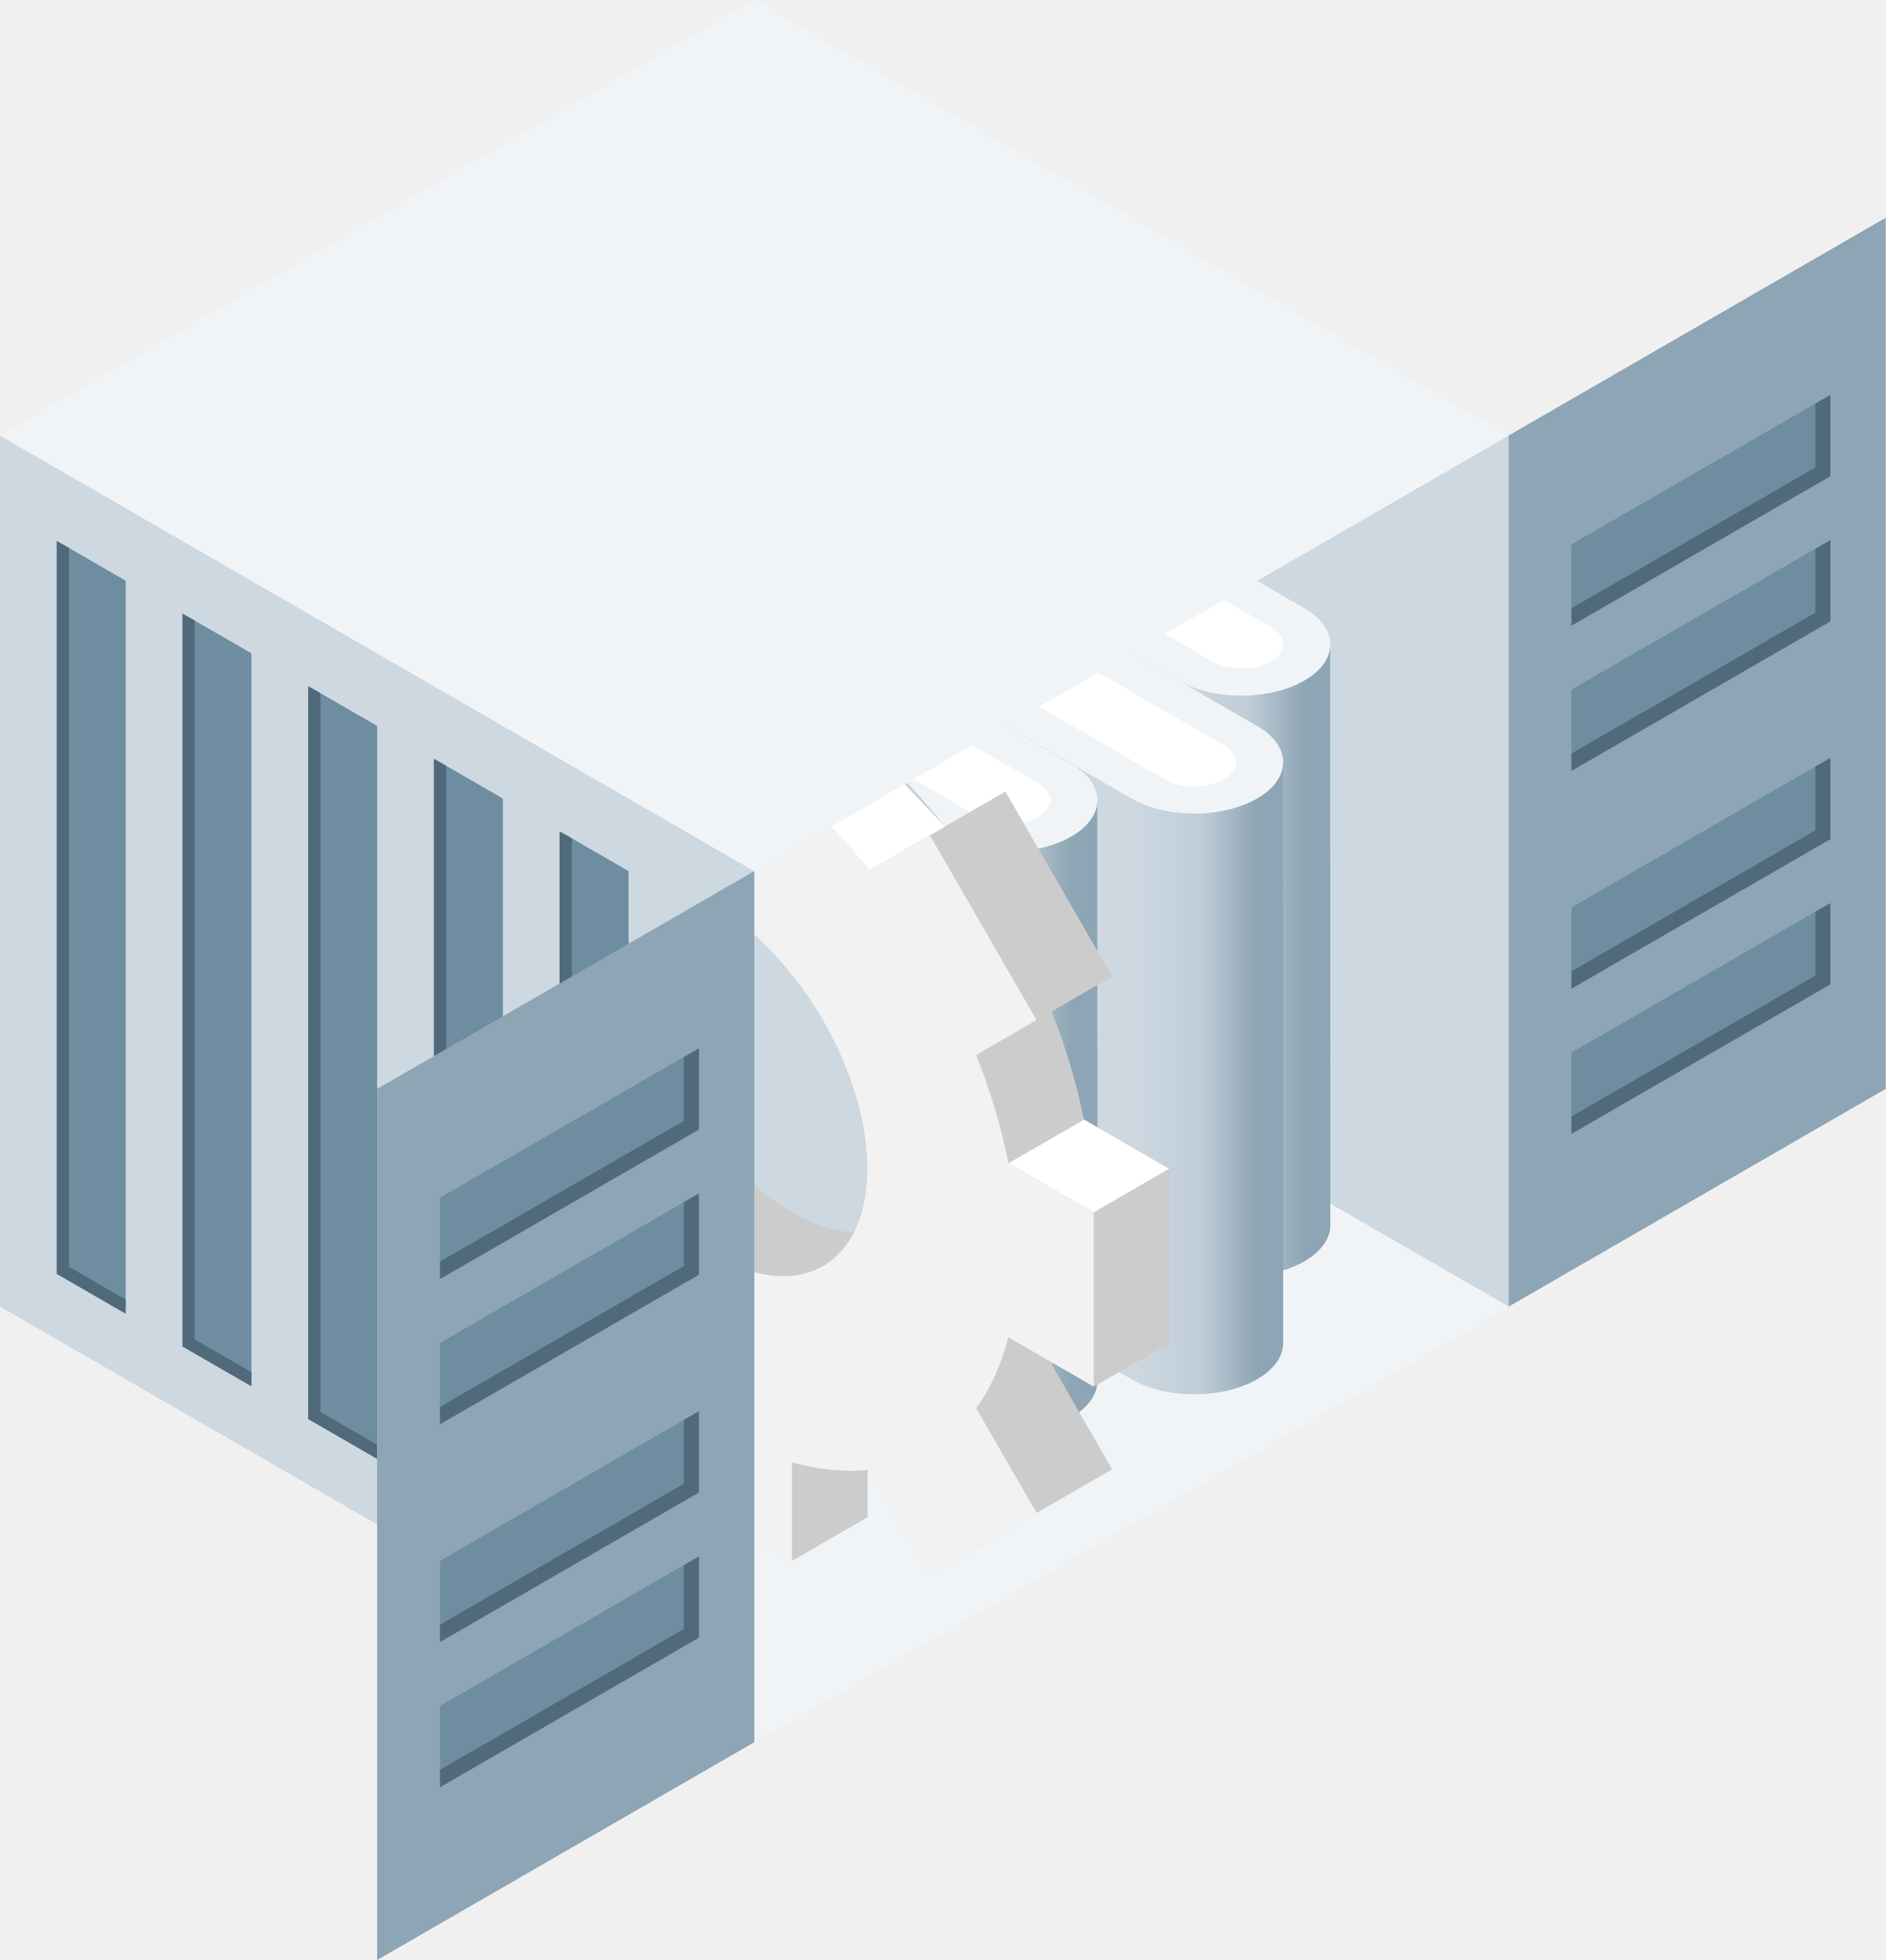
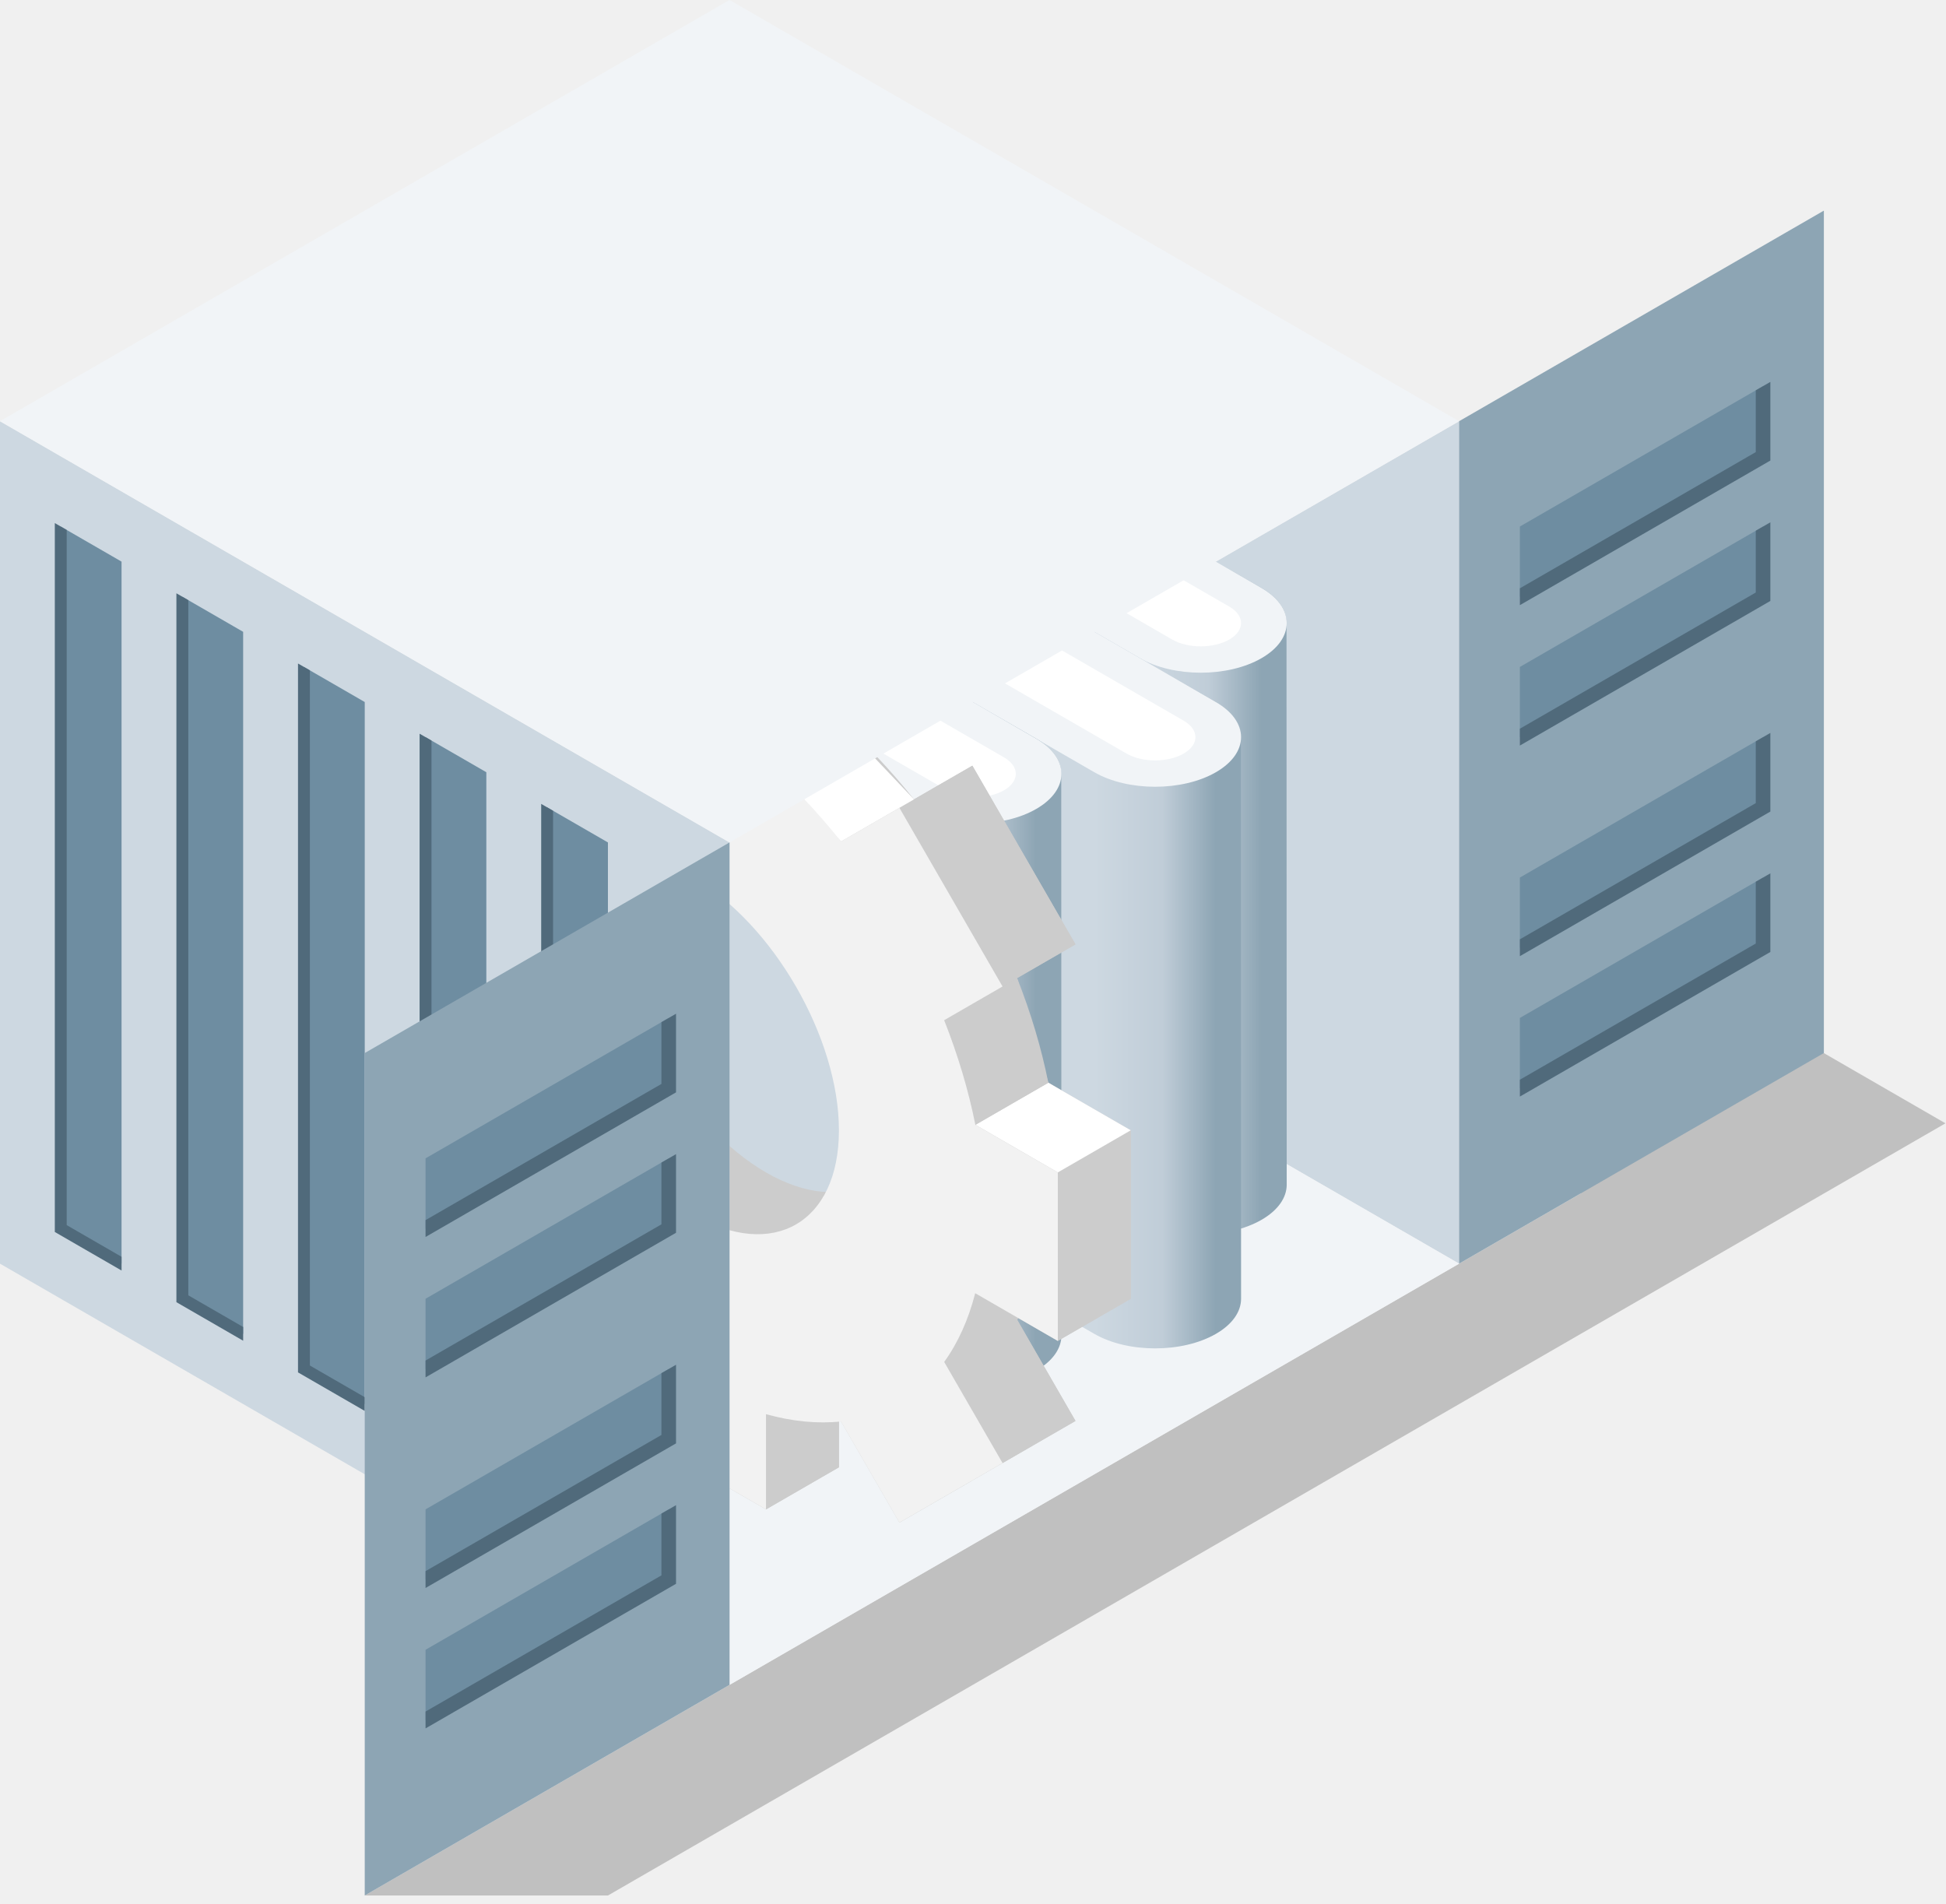
- <svg xmlns="http://www.w3.org/2000/svg" xmlns:xlink="http://www.w3.org/1999/xlink" width="57.284mm" height="59.531mm" viewBox="0 0 57.284 59.531" version="1.1" id="svg8">
-   <defs id="defs2">
-     <linearGradient gradientTransform="matrix(14.4338,0,0,66.1134,404.145,241.667)" gradientUnits="userSpaceOnUse" y2="0" x2="1" y1="0" x1="0" id="_Linear1">
-       <stop id="stop8405" style="stop-color:rgb(205,216,225);stop-opacity:1" offset="0" />
-       <stop id="stop8407" style="stop-color:rgb(192,205,216);stop-opacity:1" offset="0.56" />
-       <stop id="stop8409" style="stop-color:rgb(141,165,180);stop-opacity:1" offset="1" />
-     </linearGradient>
-     <linearGradient xlink:href="#_Linear1" id="linearGradient8567" gradientUnits="userSpaceOnUse" gradientTransform="matrix(14.4338,0,0,66.1134,404.145,241.667)" x1="0" y1="0" x2="1" y2="0" />
-     <linearGradient xlink:href="#_Linear1" id="linearGradient8569" gradientUnits="userSpaceOnUse" gradientTransform="matrix(14.4338,0,0,66.1134,404.145,241.667)" x1="0" y1="0" x2="1" y2="0" />
-     <linearGradient xlink:href="#_Linear1" id="linearGradient8571" gradientUnits="userSpaceOnUse" gradientTransform="matrix(14.4338,0,0,66.1134,404.145,241.667)" x1="0" y1="0" x2="1" y2="0" />
-   </defs>
-   <g id="layer1" transform="translate(-11.78008,30.61089)">
-     <g id="g8403" transform="matrix(0.2645833,0,0,0.2645833,-191.552,-269.3974)">
-       <g transform="translate(1504.62,804.98)" id="g5607">
-         <path style="fill:#cdd8e1;fill-rule:nonzero" d="m -562.916,147.52 -86.603,50 79.386,45.833 7.217,4.167 z" id="Interior-left" />
-         <path style="fill:#f1f4f7;fill-rule:nonzero" d="m -562.916,247.52 -86.603,-50 v 91.666 8.334 z" id="Floor" />
-         <g id="g8271" transform="translate(-1069.92,71.4665)">
-           <g id="Library">
-             <g id="Library1">
-               <g id="g8239" transform="translate(64.976,-112.486)">
-                 <g id="g8229">
-                   <path id="path8227" style="fill:url(#linearGradient8567)" d="m 421.566,279.185 c -0.008,1.502 -1.003,3.003 -2.987,4.148 -3.975,2.295 -10.425,2.3 -14.41,0.014 v 0 l -0.024,-0.014 -36.084,-20.833 -0.024,-66.681 14.433,-8.333 36.109,20.847 0.024,0.014 c 1.976,1.149 2.94,2.638 2.939,4.141 z" />
-                 </g>
-                 <g id="g8233" transform="translate(-43.3013,8.33334)">
-                   <path id="path8231" style="fill:#f1f4f7" d="m 461.88,200 c 3.983,2.3 3.983,6.034 0,8.333 -3.983,2.3 -10.45,2.3 -14.434,0 0,0 -36.084,-20.833 -36.084,-20.833 l 14.41,-8.347 z" />
-                 </g>
-                 <g id="g8237" transform="matrix(0.938283,0,0,0.938283,48.1322,-87.1296)">
-                   <path id="path8235" style="fill:#ffffff" d="m 345.056,299.218 7.216,-4.167 38.458,22.204 c 1.992,1.15 1.992,3.017 0,4.167 -1.991,1.149 -5.225,1.149 -7.216,0 z" />
-                 </g>
-               </g>
-               <g id="g8253" transform="translate(59.559,-98.9469)">
-                 <g id="g8243">
-                   <path id="path8241" style="fill:url(#linearGradient8569)" d="m 421.566,279.185 c -0.008,1.502 -1.003,3.003 -2.987,4.148 -3.975,2.295 -10.425,2.3 -14.41,0.014 v 0 l -0.024,-0.014 -36.084,-20.833 -0.024,-66.681 14.433,-8.333 36.109,20.847 0.024,0.014 c 1.976,1.149 2.94,2.638 2.939,4.141 z" />
-                 </g>
-                 <g id="g8247" transform="translate(-43.3013,8.33334)">
-                   <path id="path8245" style="fill:#f1f4f7" d="m 461.88,200 c 3.983,2.3 3.983,6.034 0,8.333 -3.983,2.3 -10.45,2.3 -14.434,0 0,0 -36.084,-20.833 -36.084,-20.833 l 14.41,-8.347 z" />
-                 </g>
-                 <g id="g8251" transform="matrix(0.938283,0,0,0.938283,48.1322,-87.1296)">
-                   <path id="path8249" style="fill:#ffffff" d="m 345.056,299.218 7.216,-4.167 38.458,22.204 c 1.992,1.15 1.992,3.017 0,4.167 -1.991,1.149 -5.225,1.149 -7.216,0 z" />
-                 </g>
-               </g>
-               <g id="g8267" transform="translate(38.2353,-94.5915)">
-                 <g id="g8257">
-                   <path id="path8255" style="fill:url(#linearGradient8571)" d="m 421.566,279.185 c -0.008,1.502 -1.003,3.003 -2.987,4.148 -3.975,2.295 -10.425,2.3 -14.41,0.014 v 0 l -0.024,-0.014 -36.084,-20.833 -0.024,-66.681 14.433,-8.333 36.109,20.847 0.024,0.014 c 1.976,1.149 2.94,2.638 2.939,4.141 z" />
-                 </g>
-                 <g id="g8261" transform="translate(-43.3013,8.33334)">
-                   <path id="path8259" style="fill:#f1f4f7" d="m 461.88,200 c 3.983,2.3 3.983,6.034 0,8.333 -3.983,2.3 -10.45,2.3 -14.434,0 0,0 -36.084,-20.833 -36.084,-20.833 l 14.41,-8.347 z" />
-                 </g>
-                 <g id="g8265" transform="matrix(0.938283,0,0,0.938283,48.1322,-87.1296)">
-                   <path id="path8263" style="fill:#ffffff" d="m 345.056,299.218 7.216,-4.167 38.458,22.204 c 1.992,1.15 1.992,3.017 0,4.167 -1.991,1.149 -5.225,1.149 -7.216,0 z" />
-                 </g>
+ <svg xmlns="http://www.w3.org/2000/svg" width="100%" height="100%" viewBox="0 0 231 226" version="1.1" xml:space="preserve" style="fill-rule:evenodd;clip-rule:evenodd;">
+   <g transform="matrix(1,0,0,1,-317.543,-800)">
+     <g id="Container-open" transform="matrix(1,0,0,1,1053.66,702.48)">
+       <g transform="matrix(1,0,0,1,-2605.29,-1289.95)">
+         <path d="M1912.47,1612.47L1941.34,1612.47L2100.11,1520.81L2056.81,1495.81L2056.81,1529.14L1912.47,1612.47Z" style="fill-opacity:0.2;" />
+       </g>
+       <path id="Interior-left" d="M-562.916,147.52L-649.519,197.52L-570.133,243.353L-562.916,247.52L-562.916,147.52Z" style="fill:rgb(205,216,225);fill-rule:nonzero;" />
+       <path id="Floor" d="M-562.916,247.52L-649.519,197.52L-649.519,289.186L-649.519,297.52L-562.916,247.52Z" style="fill:rgb(241,244,247);fill-rule:nonzero;" />
+       <g transform="matrix(1,4.44089e-16,0,1,-1069.92,71.4665)">
+         <g id="Library">
+           <g id="Library1">
+             <g transform="matrix(1,0,0,1,64.976,-112.486)">
+               <g>
+                 <path d="M421.566,279.185C421.558,280.687 420.563,282.188 418.579,283.333C414.604,285.628 408.154,285.633 404.169,283.347L404.169,283.347L368.061,262.5L368.037,195.819L382.47,187.486L418.579,208.333L418.603,208.347C420.579,209.496 421.543,210.985 421.542,212.488L421.566,279.185Z" style="fill:url(#_Linear1);" />
+               </g>
+               <g transform="matrix(1,0,0,1,-43.3013,8.33334)">
+                 <path d="M461.88,200C465.863,202.3 465.863,206.034 461.88,208.333C457.897,210.633 451.43,210.633 447.446,208.333C447.446,208.333 411.362,187.5 411.362,187.5L425.772,179.153L461.88,200Z" style="fill:rgb(241,244,247);" />
+               </g>
+               <g transform="matrix(0.938283,0,0,0.938283,48.1322,-87.1296)">
+                 <path d="M345.056,299.218L352.272,295.051L390.73,317.255C392.722,318.405 392.722,320.272 390.73,321.422C388.739,322.571 385.505,322.571 383.514,321.422L345.056,299.218Z" style="fill:white;" />
+               </g>
+             </g>
+             <g transform="matrix(1,0,0,1,59.559,-98.9469)">
+               <g>
+                 <path d="M421.566,279.185C421.558,280.687 420.563,282.188 418.579,283.333C414.604,285.628 408.154,285.633 404.169,283.347L404.169,283.347L368.061,262.5L368.037,195.819L382.47,187.486L418.579,208.333L418.603,208.347C420.579,209.496 421.543,210.985 421.542,212.488L421.566,279.185Z" style="fill:url(#_Linear2);" />
+               </g>
+               <g transform="matrix(1,0,0,1,-43.3013,8.33334)">
+                 <path d="M461.88,200C465.863,202.3 465.863,206.034 461.88,208.333C457.897,210.633 451.43,210.633 447.446,208.333C447.446,208.333 411.362,187.5 411.362,187.5L425.772,179.153L461.88,200Z" style="fill:rgb(241,244,247);" />
+               </g>
+               <g transform="matrix(0.938283,0,0,0.938283,48.1322,-87.1296)">
+                 <path d="M345.056,299.218L352.272,295.051L390.73,317.255C392.722,318.405 392.722,320.272 390.73,321.422C388.739,322.571 385.505,322.571 383.514,321.422L345.056,299.218Z" style="fill:white;" />
+               </g>
+             </g>
+             <g transform="matrix(1,0,0,1,38.2353,-94.5915)">
+               <g>
+                 <path d="M421.566,279.185C421.558,280.687 420.563,282.188 418.579,283.333C414.604,285.628 408.154,285.633 404.169,283.347L404.169,283.347L368.061,262.5L368.037,195.819L382.47,187.486L418.579,208.333L418.603,208.347C420.579,209.496 421.543,210.985 421.542,212.488L421.566,279.185Z" style="fill:url(#_Linear3);" />
+               </g>
+               <g transform="matrix(1,0,0,1,-43.3013,8.33334)">
+                 <path d="M461.88,200C465.863,202.3 465.863,206.034 461.88,208.333C457.897,210.633 451.43,210.633 447.446,208.333C447.446,208.333 411.362,187.5 411.362,187.5L425.772,179.153L461.88,200Z" style="fill:rgb(241,244,247);" />
+               </g>
+               <g transform="matrix(0.938283,0,0,0.938283,48.1322,-87.1296)">
+                 <path d="M345.056,299.218L352.272,295.051L390.73,317.255C392.722,318.405 392.722,320.272 390.73,321.422C388.739,322.571 385.505,322.571 383.514,321.422L345.056,299.218Z" style="fill:white;" />
              </g>
            </g>
          </g>
        </g>
-         <g transform="translate(-3425.13,-2978.31)" id="g28400">
-           <g transform="matrix(0.229136,0.132292,0,0.264583,2476.83,2597.48)" id="rect12456">
-             <path id="path8273" style="fill:#cccccc;fill-rule:nonzero" d="m 1285.04,1407.95 v 42.71 c -13.64,3.55 -26.72,8.99 -38.86,16.17 l -30.25,-30.25 -53.44,53.45 30.23,30.23 c -7.14,12.15 -12.55,25.23 -16.07,38.87 h -42.79 v 75.59 h 42.71 c 3.55,13.64 8.99,26.72 16.17,38.86 l -30.25,30.25 53.44,53.44 30.24,-30.23 c 12.14,7.14 25.23,12.55 38.87,16.07 v 42.79 h 75.59 v -42.71 c 13.64,-3.55 26.72,-8.99 38.86,-16.17 l 30.25,30.25 53.44,-53.44 -30.23,-30.24 c 7.14,-12.14 12.55,-25.23 16.07,-38.87 h 42.79 v -75.59 h -42.71 c -3.55,-13.64 -8.99,-26.72 -16.17,-38.85 l 30.25,-30.25 -53.44,-53.45 -30.24,30.23 c -12.14,-7.14 -25.23,-12.55 -38.87,-16.07 v -42.79 z m 37.8,113.38 c 41.46,0 75.58,34.13 75.58,75.59 0,41.47 -34.12,75.6 -75.58,75.6 -41.47,0 -75.6,-34.13 -75.6,-75.6 0,-41.46 34.13,-75.59 75.6,-75.59 z" />
-           </g>
-           <g id="g28149">
-             <path style="fill:#cccccc;fill-rule:nonzero" d="m 2762.62,3145 8.66,-5 v 11.3 l -8.66,5 V 3145" id="path28063" />
-             <path style="fill:#ffffff;fill-rule:nonzero" d="m 2762.62,3156.3 8.66,-5 -8.9,-0.86 -8.66,5 8.9,0.86" id="path28065" />
-             <path style="fill:#cccccc;fill-rule:nonzero" d="m 2753.72,3155.44 8.66,-5 -6.93,-12.01 -8.66,5 6.93,12.01" id="path28067" />
-             <path style="fill-opacity:0.3;fill-rule:nonzero" d="m 2746.79,3143.43 8.66,-5 -12.25,7.07 -8.66,5 12.25,-7.07" id="path28069" />
-             <path style="fill:#cccccc;fill-rule:nonzero" d="m 2734.54,3150.5 8.66,-5 6.93,12 -8.66,5 -6.93,-12" id="path28071" />
-             <path style="fill:#cccccc;fill-rule:nonzero" d="m 2741.47,3162.5 8.66,-5 -3.68,8.16 -8.67,5 3.69,-8.16" id="path28073" />
-             <path style="fill:#cccccc;fill-rule:nonzero" d="m 2727.98,3165 8.66,-5 v 20 l -8.66,5 v -20" id="path28077" />
-             <path style="fill:#cccccc;fill-rule:nonzero" d="m 2727.98,3185 8.66,-5 9.79,5.65 -8.66,5 -9.79,-5.65" id="path28079" />
-             <path style="fill:#cccccc;fill-rule:nonzero" d="m 2737.77,3190.65 8.66,-5 3.7,12.42 -8.66,5 -3.7,-12.42" id="path28081" />
-             <path style="fill-opacity:0.3;fill-rule:nonzero" d="m 2741.47,3203.07 8.66,-5 -6.93,4 -8.66,5 6.93,-4" id="path28083" />
-             <path style="fill:#cccccc;fill-rule:nonzero" d="m 2734.54,3207.07 8.66,-5 12.25,21.21 -8.66,5 -12.25,-21.21" id="path28085" />
-             <path style="fill-opacity:0.3;fill-rule:nonzero" d="m 2746.79,3228.28 8.66,-5 6.92,-4 -8.66,5 -6.92,4" id="path28087" />
-             <path style="fill:#cccccc;fill-rule:nonzero" d="m 2753.71,3224.28 8.66,-5 8.91,9.4 -8.66,5 -8.91,-9.4" id="path28089" />
-             <path style="fill:#cccccc;fill-rule:nonzero" d="m 2762.62,3233.68 8.66,-5 V 3240 l -8.66,5 v -11.32" id="path28091" />
-             <path style="fill:#cccccc;fill-rule:nonzero" d="m 2762.62,3245 8.66,-5 17.32,10 -8.66,5 -17.32,-10" id="path28093" />
-             <path style="fill:#cccccc;fill-rule:nonzero" d="m 2779.94,3255 8.66,-5 v -11.3 l -8.66,5 v 11.3" id="path28095" />
-             <path style="fill:#cccccc;fill-rule:nonzero" d="m 2779.94,3243.7 8.66,-5 8.91,0.86 -8.66,5 -8.91,-0.86" id="path28097" />
-             <path style="fill:#cccccc;fill-rule:nonzero" d="m 2788.85,3244.56 8.66,-5 6.93,12.01 -8.66,5 -6.93,-12.01" id="path28099" />
-             <path style="fill-opacity:0.3;fill-rule:nonzero" d="m 2795.78,3256.57 8.66,-5 12.24,-7.07 -8.66,5 -12.24,7.07" id="path28101" />
-             <path style="fill:#cccccc;fill-rule:nonzero" d="m 2808.02,3249.5 8.66,-5 -6.92,-12 -8.66,5 6.92,12" id="path28103" />
-             <path style="fill:#cccccc;fill-rule:nonzero" d="m 2801.1,3237.5 8.66,-5 3.68,-8.16 -8.66,5 -3.68,8.16" id="path28105" />
-             <path style="fill:#cccccc;fill-rule:nonzero" d="m 2804.78,3229.34 8.66,-5 9.8,5.66 -8.66,5 -9.8,-5.66" id="path28107" />
-             <path style="fill:#cccccc;fill-rule:nonzero" d="m 2814.58,3235 8.66,-5 v -20 l -8.66,5 v 20" id="path28109" />
-             <path style="fill:#ffffff;fill-rule:nonzero" d="m 2814.58,3215 8.66,-5 -9.78,-5.65 -8.66,5 9.78,5.65" id="path28111" />
-             <path style="fill:#cccccc;fill-rule:nonzero" d="m 2804.8,3209.35 8.66,-5 -3.71,-12.42 -8.66,5 3.71,12.42" id="path28113" />
-             <path style="fill-opacity:0.3;fill-rule:nonzero" d="m 2801.09,3196.93 8.66,-5 6.93,-4 -8.66,5 -6.93,4" id="path28115" />
-             <path style="fill:#cccccc;fill-rule:nonzero" d="m 2808.02,3192.93 8.66,-5 -12.24,-21.21 -8.66,5 12.24,21.21" id="path28117" />
-             <path style="fill-opacity:0.3;fill-rule:nonzero" d="m 2795.78,3171.72 8.66,-5 -6.93,4 -8.66,5 6.93,-4" id="path28119" />
-             <path style="fill:#ffffff;fill-rule:nonzero" d="m 2788.85,3175.72 8.66,-5 -8.91,-9.4 -8.66,5 8.91,9.4" id="path28121" />
-             <path style="fill:#cccccc;fill-rule:nonzero" d="m 2779.94,3166.32 8.66,-5 V 3150 l -8.66,5 v 11.32" id="path28123" />
-             <path style="fill:#ffffff;fill-rule:nonzero" d="m 2779.94,3155 8.66,-5 -17.32,-10 -8.66,5 17.32,10" id="path28125" />
-             <path style="fill-opacity:0.3;fill-rule:nonzero" d="m 2762.62,3145 8.66,-5 -8.66,5" id="path28127" />
-             <path style="fill-opacity:0.3;fill-rule:nonzero" d="m 2771.28,3180 8.66,-5 -8.66,5" id="path28145" />
-             <path style="fill-opacity:0.3;fill-rule:nonzero" d="m 2771.28,3180 8.66,-5 -8.66,5" id="path28147" />
-             <path style="fill:#ffffff;fill-rule:nonzero" d="m 2737.78,3170.66 8.67,-5 -9.81,-5.66 -8.66,5 9.8,5.66" id="path28075" />
-           </g>
-           <g transform="matrix(0.229136,0.132292,0,0.264583,2468.17,2602.48)" id="path20286">
-             <path id="path8312" style="fill:#f2f2f2;fill-rule:nonzero" d="m 1285.04,1407.95 v 42.71 c -13.64,3.55 -26.72,8.99 -38.86,16.17 l -30.25,-30.25 -53.44,53.45 30.23,30.23 c -7.14,12.15 -12.55,25.23 -16.07,38.87 h -42.79 v 75.59 h 42.71 c 3.55,13.64 8.99,26.72 16.17,38.86 l -30.25,30.25 53.44,53.44 30.24,-30.23 c 12.14,7.14 25.23,12.55 38.87,16.07 v 42.79 h 75.59 v -42.71 c 13.64,-3.55 26.72,-8.99 38.86,-16.17 l 30.25,30.25 53.44,-53.44 -30.23,-30.24 c 7.14,-12.14 12.55,-25.23 16.07,-38.87 h 42.79 v -75.59 h -42.71 c -3.55,-13.64 -8.99,-26.72 -16.17,-38.85 l 30.25,-30.25 -53.44,-53.45 -30.24,30.23 c -12.14,-7.14 -25.23,-12.55 -38.87,-16.07 v -42.79 z m 37.8,113.38 c 41.46,0 75.58,34.13 75.58,75.59 0,41.47 -34.12,75.6 -75.58,75.6 -41.47,0 -75.6,-34.13 -75.6,-75.6 0,-41.46 34.13,-75.59 75.6,-75.59 z" />
-           </g>
-         </g>
-         <g id="Application">
-             </g>
-         <g id="Right-side">
-           <path style="fill:#cdd8e1;fill-rule:nonzero" d="m -736.121,147.52 v 100 l 86.602,50 v -100 z" id="path11251" />
-           <g transform="matrix(0.866025,0.5,0,1,-96.8812,361.566)" id="path11257">
-             <rect id="rect8318" style="fill:#6e8da1;fill-rule:nonzero" height="83.333" width="8.333" y="163.353" x="-729.798" />
-           </g>
-           <g transform="matrix(0.866025,0.5,0,1,-82.4474,369.899)" id="path112571">
-             <rect id="rect8321" style="fill:#6e8da1;fill-rule:nonzero" height="83.333" width="8.333" y="163.353" x="-729.798" />
-           </g>
-           <g transform="matrix(0.866025,0.5,0,1,-68.0136,378.232)" id="path112572">
-             <rect id="rect8324" style="fill:#6e8da1;fill-rule:nonzero" height="83.333" width="8.333" y="163.353" x="-729.798" />
-           </g>
-           <g transform="matrix(0.866025,0.5,0,1,-53.5799,386.566)" id="path112573">
-             <rect id="rect8327" style="fill:#6e8da1;fill-rule:nonzero" height="83.333" width="8.333" y="163.353" x="-729.798" />
-           </g>
-           <g transform="matrix(0.866025,0.5,0,1,-39.1462,394.899)" id="path112574">
-             <rect id="rect8330" style="fill:#6e8da1;fill-rule:nonzero" height="83.333" width="8.333" y="163.353" x="-729.798" />
-           </g>
-           <g transform="matrix(0.866025,0.5,0,1,-96.8812,361.566)" id="path11259">
-             <path id="path8333" style="fill:none;fill-rule:nonzero;stroke:#506a7b;stroke-width:1.63px" d="m -729.798,163.353 v 83.333 h 8.334" />
-           </g>
-           <g transform="matrix(0.866025,0.5,0,1,-82.4474,369.899)" id="path112591">
-             <path id="path8336" style="fill:none;fill-rule:nonzero;stroke:#506a7b;stroke-width:1.63px" d="m -729.798,163.353 v 83.333 h 8.334" />
-           </g>
-           <g transform="matrix(0.866025,0.5,0,1,-68.0136,378.232)" id="path112592">
-             <path id="path8339" style="fill:none;fill-rule:nonzero;stroke:#506a7b;stroke-width:1.63px" d="m -729.798,163.353 v 83.333 h 8.334" />
-           </g>
-           <g transform="matrix(0.866025,0.5,0,1,-53.5799,386.566)" id="path112593">
-             <path id="path8342" style="fill:none;fill-rule:nonzero;stroke:#506a7b;stroke-width:1.63px" d="m -729.798,163.353 v 83.333 h 8.334" />
-           </g>
-           <g transform="matrix(0.866025,0.5,0,1,-39.1462,394.899)" id="path112594">
-             <path id="path8345" style="fill:none;fill-rule:nonzero;stroke:#506a7b;stroke-width:1.63px" d="m -729.798,163.353 v 83.333 h 8.334" />
-           </g>
-         </g>
-         <path style="fill:#f1f4f7;fill-rule:nonzero" d="m -692.82,122.52 43.301,-25 86.603,50 -86.603,50 -86.602,-50 z" id="Top" />
-         <g id="Door-letft">
-           <path style="fill:#8da5b4;fill-rule:nonzero" d="m -562.916,147.52 43.301,-25 v 100 l -43.301,25 z" id="path11291" />
-           <g transform="matrix(0.866025,-0.5,0,1,38.7341,-412.363)" id="path11295">
-             <rect id="rect8351" style="fill:#6e8da1;fill-rule:nonzero" height="8.333" width="33.333" y="229.186" x="-686.393" />
-           </g>
-           <g transform="matrix(0.866025,-0.5,0,1,38.7341,-395.696)" id="path112951">
-             <rect id="rect8354" style="fill:#6e8da1;fill-rule:nonzero" height="8.333" width="33.333" y="229.186" x="-686.393" />
-           </g>
-           <g transform="matrix(0.866025,-0.5,0,1,38.7341,-370.696)" id="path112952">
-             <rect id="rect8357" style="fill:#6e8da1;fill-rule:nonzero" height="8.333" width="33.333" y="229.186" x="-686.393" />
-           </g>
-           <g transform="matrix(0.866025,-0.5,0,1,38.7341,-354.03)" id="path112953">
-             <rect id="rect8360" style="fill:#6e8da1;fill-rule:nonzero" height="8.333" width="33.333" y="229.186" x="-686.393" />
-           </g>
-           <g transform="matrix(0.866025,-0.5,0,1,39.9841,-410.585)" id="path11297">
-             <path id="path8363" style="fill:none;fill-rule:nonzero;stroke:#506a7b;stroke-width:2px" d="m -654.503,226.686 v 8.334 h -33.333" />
-           </g>
-           <g transform="matrix(0.866025,-0.5,0,1,39.9841,-393.918)" id="path112971">
-             <path id="path8366" style="fill:none;fill-rule:nonzero;stroke:#506a7b;stroke-width:2px" d="m -654.503,226.686 v 8.334 h -33.333" />
-           </g>
-           <g transform="matrix(0.866025,-0.5,0,1,39.9841,-368.918)" id="path112972">
-             <path id="path8369" style="fill:none;fill-rule:nonzero;stroke:#506a7b;stroke-width:2px" d="m -654.503,226.686 v 8.334 h -33.333" />
-           </g>
-           <g transform="matrix(0.866025,-0.5,0,1,39.9841,-352.251)" id="path112973">
-             <path id="path8372" style="fill:none;fill-rule:nonzero;stroke:#506a7b;stroke-width:2px" d="m -654.503,226.686 v 8.334 h -33.333" />
-           </g>
-         </g>
-         <g id="Door-right">
-           <path style="fill:#8da5b4;fill-rule:nonzero" d="m -649.519,297.52 v -100 l -43.301,25 v 100 z" id="path11293" />
-           <g transform="matrix(0.866025,-0.5,0,1,-91.1697,-337.363)" id="path112954">
-             <rect id="rect8377" style="fill:#6e8da1;fill-rule:nonzero" height="8.333" width="33.333" y="229.186" x="-686.393" />
-           </g>
-           <g transform="matrix(0.866025,-0.5,0,1,-91.1697,-320.696)" id="path112955">
-             <rect id="rect8380" style="fill:#6e8da1;fill-rule:nonzero" height="8.333" width="33.333" y="229.186" x="-686.393" />
-           </g>
-           <g transform="matrix(0.866025,-0.5,0,1,-91.1697,-295.696)" id="path112956">
-             <rect id="rect8383" style="fill:#6e8da1;fill-rule:nonzero" height="8.333" width="33.333" y="229.186" x="-686.393" />
-           </g>
-           <g transform="matrix(0.866025,-0.5,0,1,-91.1697,-279.03)" id="path112957">
-             <rect id="rect8386" style="fill:#6e8da1;fill-rule:nonzero" height="8.333" width="33.333" y="229.186" x="-686.393" />
-           </g>
-           <g transform="matrix(0.866025,-0.5,0,1,-89.9197,-335.585)" id="path112974">
-             <path id="path8389" style="fill:none;fill-rule:nonzero;stroke:#506a7b;stroke-width:2px" d="m -654.503,226.686 v 8.334 h -33.333" />
-           </g>
-           <g transform="matrix(0.866025,-0.5,0,1,-89.9197,-318.918)" id="path112975">
-             <path id="path8392" style="fill:none;fill-rule:nonzero;stroke:#506a7b;stroke-width:2px" d="m -654.503,226.686 v 8.334 h -33.333" />
-           </g>
-           <g transform="matrix(0.866025,-0.5,0,1,-89.9197,-293.918)" id="path112976">
-             <path id="path8395" style="fill:none;fill-rule:nonzero;stroke:#506a7b;stroke-width:2px" d="m -654.503,226.686 v 8.334 h -33.333" />
-           </g>
-           <g transform="matrix(0.866025,-0.5,0,1,-89.9197,-277.251)" id="path112977">
-             <path id="path8398" style="fill:none;fill-rule:nonzero;stroke:#506a7b;stroke-width:2px" d="m -654.503,226.686 v 8.334 h -33.333" />
-           </g>
+       </g>
+       <g id="g28400" transform="matrix(1,0,0,1,-3425.13,-2978.31)">
+         <g id="rect12456" transform="matrix(0.229136,0.132292,0,0.264583,2476.83,2597.48)">
+           <path d="M1285.04,1407.95L1285.04,1450.66C1271.4,1454.21 1258.32,1459.65 1246.18,1466.83L1215.93,1436.58L1162.49,1490.03L1192.72,1520.26C1185.58,1532.41 1180.17,1545.49 1176.65,1559.13L1133.86,1559.13L1133.86,1634.72L1176.57,1634.72C1180.12,1648.36 1185.56,1661.44 1192.74,1673.58L1162.49,1703.83L1215.93,1757.27L1246.17,1727.04C1258.31,1734.18 1271.4,1739.59 1285.04,1743.11L1285.04,1785.9L1360.63,1785.9L1360.63,1743.19C1374.27,1739.64 1387.35,1734.2 1399.49,1727.02L1429.74,1757.27L1483.18,1703.83L1452.95,1673.59C1460.09,1661.45 1465.5,1648.36 1469.02,1634.72L1511.81,1634.72L1511.81,1559.13L1469.1,1559.13C1465.55,1545.49 1460.11,1532.41 1452.93,1520.28L1483.18,1490.03L1429.74,1436.58L1399.5,1466.81C1387.36,1459.67 1374.27,1454.26 1360.63,1450.74L1360.63,1407.95L1285.04,1407.95ZM1322.84,1521.33C1364.3,1521.33 1398.42,1555.46 1398.42,1596.92C1398.42,1638.39 1364.3,1672.52 1322.84,1672.52C1281.37,1672.52 1247.24,1638.39 1247.24,1596.92C1247.24,1555.46 1281.37,1521.33 1322.84,1521.33Z" style="fill:rgb(204,204,204);fill-rule:nonzero;" />
+         </g>
+         <g id="g28149">
+           <path id="path28063" d="M2762.62,3145L2771.28,3140L2771.28,3151.3L2762.62,3156.3L2762.62,3145" style="fill:rgb(204,204,204);fill-rule:nonzero;" />
+           <path id="path28065" d="M2762.62,3156.3L2771.28,3151.3L2762.38,3150.44L2753.72,3155.44L2762.62,3156.3" style="fill:white;fill-rule:nonzero;" />
+           <path id="path28067" d="M2753.72,3155.44L2762.38,3150.44L2755.45,3138.43L2746.79,3143.43L2753.72,3155.44" style="fill:rgb(204,204,204);fill-rule:nonzero;" />
+           <path id="path28069" d="M2746.79,3143.43L2755.45,3138.43L2743.2,3145.5L2734.54,3150.5L2746.79,3143.43" style="fill-opacity:0.3;fill-rule:nonzero;" />
+           <path id="path28071" d="M2734.54,3150.5L2743.2,3145.5L2750.13,3157.5L2741.47,3162.5L2734.54,3150.5" style="fill:rgb(204,204,204);fill-rule:nonzero;" />
+           <path id="path28073" d="M2741.47,3162.5L2750.13,3157.5L2746.45,3165.66L2737.78,3170.66L2741.47,3162.5" style="fill:rgb(204,204,204);fill-rule:nonzero;" />
+           <path id="path28077" d="M2727.98,3165L2736.64,3160L2736.64,3180L2727.98,3185L2727.98,3165" style="fill:rgb(204,204,204);fill-rule:nonzero;" />
+           <path id="path28079" d="M2727.98,3185L2736.64,3180L2746.43,3185.65L2737.77,3190.65L2727.98,3185" style="fill:rgb(204,204,204);fill-rule:nonzero;" />
+           <path id="path28081" d="M2737.77,3190.65L2746.43,3185.65L2750.13,3198.07L2741.47,3203.07L2737.77,3190.65" style="fill:rgb(204,204,204);fill-rule:nonzero;" />
+           <path id="path28083" d="M2741.47,3203.07L2750.13,3198.07L2743.2,3202.07L2734.54,3207.07L2741.47,3203.07" style="fill-opacity:0.3;fill-rule:nonzero;" />
+           <path id="path28085" d="M2734.54,3207.07L2743.2,3202.07L2755.45,3223.28L2746.79,3228.28L2734.54,3207.07" style="fill:rgb(204,204,204);fill-rule:nonzero;" />
+           <path id="path28087" d="M2746.79,3228.28L2755.45,3223.28L2762.37,3219.28L2753.71,3224.28L2746.79,3228.28" style="fill-opacity:0.3;fill-rule:nonzero;" />
+           <path id="path28089" d="M2753.71,3224.28L2762.37,3219.28L2771.28,3228.68L2762.62,3233.68L2753.71,3224.28" style="fill:rgb(204,204,204);fill-rule:nonzero;" />
+           <path id="path28091" d="M2762.62,3233.68L2771.28,3228.68L2771.28,3240L2762.62,3245L2762.62,3233.68" style="fill:rgb(204,204,204);fill-rule:nonzero;" />
+           <path id="path28093" d="M2762.62,3245L2771.28,3240L2788.6,3250L2779.94,3255L2762.62,3245" style="fill:rgb(204,204,204);fill-rule:nonzero;" />
+           <path id="path28095" d="M2779.94,3255L2788.6,3250L2788.6,3238.7L2779.94,3243.7L2779.94,3255" style="fill:rgb(204,204,204);fill-rule:nonzero;" />
+           <path id="path28097" d="M2779.94,3243.7L2788.6,3238.7L2797.51,3239.56L2788.85,3244.56L2779.94,3243.7" style="fill:rgb(204,204,204);fill-rule:nonzero;" />
+           <path id="path28099" d="M2788.85,3244.56L2797.51,3239.56L2804.44,3251.57L2795.78,3256.57L2788.85,3244.56" style="fill:rgb(204,204,204);fill-rule:nonzero;" />
+           <path id="path28101" d="M2795.78,3256.57L2804.44,3251.57L2816.68,3244.5L2808.02,3249.5L2795.78,3256.57" style="fill-opacity:0.3;fill-rule:nonzero;" />
+           <path id="path28103" d="M2808.02,3249.5L2816.68,3244.5L2809.76,3232.5L2801.1,3237.5L2808.02,3249.5" style="fill:rgb(204,204,204);fill-rule:nonzero;" />
+           <path id="path28105" d="M2801.1,3237.5L2809.76,3232.5L2813.44,3224.34L2804.78,3229.34L2801.1,3237.5" style="fill:rgb(204,204,204);fill-rule:nonzero;" />
+           <path id="path28107" d="M2804.78,3229.34L2813.44,3224.34L2823.24,3230L2814.58,3235L2804.78,3229.34" style="fill:rgb(204,204,204);fill-rule:nonzero;" />
+           <path id="path28109" d="M2814.58,3235L2823.24,3230L2823.24,3210L2814.58,3215L2814.58,3235" style="fill:rgb(204,204,204);fill-rule:nonzero;" />
+           <path id="path28111" d="M2814.58,3215L2823.24,3210L2813.46,3204.35L2804.8,3209.35L2814.58,3215" style="fill:white;fill-rule:nonzero;" />
+           <path id="path28113" d="M2804.8,3209.35L2813.46,3204.35L2809.75,3191.93L2801.09,3196.93L2804.8,3209.35" style="fill:rgb(204,204,204);fill-rule:nonzero;" />
+           <path id="path28115" d="M2801.09,3196.93L2809.75,3191.93L2816.68,3187.93L2808.02,3192.93L2801.09,3196.93" style="fill-opacity:0.3;fill-rule:nonzero;" />
+           <path id="path28117" d="M2808.02,3192.93L2816.68,3187.93L2804.44,3166.72L2795.78,3171.72L2808.02,3192.93" style="fill:rgb(204,204,204);fill-rule:nonzero;" />
+           <path id="path28119" d="M2795.78,3171.72L2804.44,3166.72L2797.51,3170.72L2788.85,3175.72L2795.78,3171.72" style="fill-opacity:0.3;fill-rule:nonzero;" />
+           <path id="path28121" d="M2788.85,3175.72L2797.51,3170.72L2788.6,3161.32L2779.94,3166.32L2788.85,3175.72" style="fill:white;fill-rule:nonzero;" />
+           <path id="path28123" d="M2779.94,3166.32L2788.6,3161.32L2788.6,3150L2779.94,3155L2779.94,3166.32" style="fill:rgb(204,204,204);fill-rule:nonzero;" />
+           <path id="path28125" d="M2779.94,3155L2788.6,3150L2771.28,3140L2762.62,3145L2779.94,3155" style="fill:white;fill-rule:nonzero;" />
+           <path id="path28127" d="M2762.62,3145L2771.28,3140L2762.62,3145" style="fill-opacity:0.3;fill-rule:nonzero;" />
+           <path id="path28145" d="M2771.28,3180L2779.94,3175L2771.28,3180" style="fill-opacity:0.3;fill-rule:nonzero;" />
+           <path id="path28147" d="M2771.28,3180L2779.94,3175L2771.28,3180" style="fill-opacity:0.3;fill-rule:nonzero;" />
+           <path id="path28075" d="M2737.78,3170.66L2746.45,3165.66L2736.64,3160L2727.98,3165L2737.78,3170.66" style="fill:white;fill-rule:nonzero;" />
+         </g>
+         <g id="path20286" transform="matrix(0.229136,0.132292,0,0.264583,2468.17,2602.48)">
+           <path d="M1285.04,1407.95L1285.04,1450.66C1271.4,1454.21 1258.32,1459.65 1246.18,1466.83L1215.93,1436.58L1162.49,1490.03L1192.72,1520.26C1185.58,1532.41 1180.17,1545.49 1176.65,1559.13L1133.86,1559.13L1133.86,1634.72L1176.57,1634.72C1180.12,1648.36 1185.56,1661.44 1192.74,1673.58L1162.49,1703.83L1215.93,1757.27L1246.17,1727.04C1258.31,1734.18 1271.4,1739.59 1285.04,1743.11L1285.04,1785.9L1360.63,1785.9L1360.63,1743.19C1374.27,1739.64 1387.35,1734.2 1399.49,1727.02L1429.74,1757.27L1483.18,1703.83L1452.95,1673.59C1460.09,1661.45 1465.5,1648.36 1469.02,1634.72L1511.81,1634.72L1511.81,1559.13L1469.1,1559.13C1465.55,1545.49 1460.11,1532.41 1452.93,1520.28L1483.18,1490.03L1429.74,1436.58L1399.5,1466.81C1387.36,1459.67 1374.27,1454.26 1360.63,1450.74L1360.63,1407.95L1285.04,1407.95ZM1322.84,1521.33C1364.3,1521.33 1398.42,1555.46 1398.42,1596.92C1398.42,1638.39 1364.3,1672.52 1322.84,1672.52C1281.37,1672.52 1247.24,1638.39 1247.24,1596.92C1247.24,1555.46 1281.37,1521.33 1322.84,1521.33Z" style="fill:rgb(242,242,242);fill-rule:nonzero;" />
+         </g>
+       </g>
+       <g id="Application">
+             </g>
+       <g id="Right-side">
+         <path id="path11251" d="M-736.121,147.52L-736.121,247.52L-649.519,297.52L-649.519,197.52L-736.121,147.52Z" style="fill:rgb(205,216,225);fill-rule:nonzero;" />
+         <g id="path11257" transform="matrix(0.866025,0.5,-4.80741e-17,1,-96.8812,361.566)">
+           <rect x="-729.798" y="163.353" width="8.333" height="83.333" style="fill:rgb(110,141,161);fill-rule:nonzero;" />
+         </g>
+         <g id="path112571" transform="matrix(0.866025,0.5,-4.80741e-17,1,-82.4474,369.899)">
+           <rect x="-729.798" y="163.353" width="8.333" height="83.333" style="fill:rgb(110,141,161);fill-rule:nonzero;" />
+         </g>
+         <g id="path112572" transform="matrix(0.866025,0.5,-4.80741e-17,1,-68.0136,378.232)">
+           <rect x="-729.798" y="163.353" width="8.333" height="83.333" style="fill:rgb(110,141,161);fill-rule:nonzero;" />
+         </g>
+         <g id="path112573" transform="matrix(0.866025,0.5,-4.80741e-17,1,-53.5799,386.566)">
+           <rect x="-729.798" y="163.353" width="8.333" height="83.333" style="fill:rgb(110,141,161);fill-rule:nonzero;" />
+         </g>
+         <g id="path112574" transform="matrix(0.866025,0.5,-4.80741e-17,1,-39.1462,394.899)">
+           <rect x="-729.798" y="163.353" width="8.333" height="83.333" style="fill:rgb(110,141,161);fill-rule:nonzero;" />
+         </g>
+         <g id="path11259" transform="matrix(0.866025,0.5,-4.80741e-17,1,-96.8812,361.566)">
+           <path d="M-729.798,163.353L-729.798,246.686L-721.464,246.686" style="fill:none;fill-rule:nonzero;stroke:rgb(80,106,123);stroke-width:1.63px;" />
+         </g>
+         <g id="path112591" transform="matrix(0.866025,0.5,-4.80741e-17,1,-82.4474,369.899)">
+           <path d="M-729.798,163.353L-729.798,246.686L-721.464,246.686" style="fill:none;fill-rule:nonzero;stroke:rgb(80,106,123);stroke-width:1.63px;" />
+         </g>
+         <g id="path112592" transform="matrix(0.866025,0.5,-4.80741e-17,1,-68.0136,378.232)">
+           <path d="M-729.798,163.353L-729.798,246.686L-721.464,246.686" style="fill:none;fill-rule:nonzero;stroke:rgb(80,106,123);stroke-width:1.63px;" />
+         </g>
+         <g id="path112593" transform="matrix(0.866025,0.5,-4.80741e-17,1,-53.5799,386.566)">
+           <path d="M-729.798,163.353L-729.798,246.686L-721.464,246.686" style="fill:none;fill-rule:nonzero;stroke:rgb(80,106,123);stroke-width:1.63px;" />
+         </g>
+         <g id="path112594" transform="matrix(0.866025,0.5,-4.80741e-17,1,-39.1462,394.899)">
+           <path d="M-729.798,163.353L-729.798,246.686L-721.464,246.686" style="fill:none;fill-rule:nonzero;stroke:rgb(80,106,123);stroke-width:1.63px;" />
+         </g>
+       </g>
+       <path id="Top" d="M-692.82,122.52L-649.519,97.52L-562.916,147.52L-649.519,197.52L-736.121,147.52L-692.82,122.52Z" style="fill:rgb(241,244,247);fill-rule:nonzero;" />
+       <g id="Door-letft">
+         <path id="path11291" d="M-562.916,147.52L-519.615,122.52L-519.615,222.52L-562.916,247.52L-562.916,147.52Z" style="fill:rgb(141,165,180);fill-rule:nonzero;" />
+         <g id="path11295" transform="matrix(0.866025,-0.5,4.80741e-17,1,38.7341,-412.363)">
+           <rect x="-686.393" y="229.186" width="33.333" height="8.333" style="fill:rgb(110,141,161);fill-rule:nonzero;" />
+         </g>
+         <g id="path112951" transform="matrix(0.866025,-0.5,4.80741e-17,1,38.7341,-395.696)">
+           <rect x="-686.393" y="229.186" width="33.333" height="8.333" style="fill:rgb(110,141,161);fill-rule:nonzero;" />
+         </g>
+         <g id="path112952" transform="matrix(0.866025,-0.5,4.80741e-17,1,38.7341,-370.696)">
+           <rect x="-686.393" y="229.186" width="33.333" height="8.333" style="fill:rgb(110,141,161);fill-rule:nonzero;" />
+         </g>
+         <g id="path112953" transform="matrix(0.866025,-0.5,4.80741e-17,1,38.7341,-354.03)">
+           <rect x="-686.393" y="229.186" width="33.333" height="8.333" style="fill:rgb(110,141,161);fill-rule:nonzero;" />
+         </g>
+         <g id="path11297" transform="matrix(0.866025,-0.5,4.80741e-17,1,39.9841,-410.585)">
+           <path d="M-654.503,226.686L-654.503,235.02L-687.836,235.02" style="fill:none;fill-rule:nonzero;stroke:rgb(80,106,123);stroke-width:2px;" />
+         </g>
+         <g id="path112971" transform="matrix(0.866025,-0.5,4.80741e-17,1,39.9841,-393.918)">
+           <path d="M-654.503,226.686L-654.503,235.02L-687.836,235.02" style="fill:none;fill-rule:nonzero;stroke:rgb(80,106,123);stroke-width:2px;" />
+         </g>
+         <g id="path112972" transform="matrix(0.866025,-0.5,4.80741e-17,1,39.9841,-368.918)">
+           <path d="M-654.503,226.686L-654.503,235.02L-687.836,235.02" style="fill:none;fill-rule:nonzero;stroke:rgb(80,106,123);stroke-width:2px;" />
+         </g>
+         <g id="path112973" transform="matrix(0.866025,-0.5,4.80741e-17,1,39.9841,-352.251)">
+           <path d="M-654.503,226.686L-654.503,235.02L-687.836,235.02" style="fill:none;fill-rule:nonzero;stroke:rgb(80,106,123);stroke-width:2px;" />
+         </g>
+       </g>
+       <g id="Door-right">
+         <path id="path11293" d="M-649.519,297.52L-649.519,197.52L-692.82,222.52L-692.82,322.52L-649.519,297.52Z" style="fill:rgb(141,165,180);fill-rule:nonzero;" />
+         <g id="path112954" transform="matrix(0.866025,-0.5,4.80741e-17,1,-91.1697,-337.363)">
+           <rect x="-686.393" y="229.186" width="33.333" height="8.333" style="fill:rgb(110,141,161);fill-rule:nonzero;" />
+         </g>
+         <g id="path112955" transform="matrix(0.866025,-0.5,4.80741e-17,1,-91.1697,-320.696)">
+           <rect x="-686.393" y="229.186" width="33.333" height="8.333" style="fill:rgb(110,141,161);fill-rule:nonzero;" />
+         </g>
+         <g id="path112956" transform="matrix(0.866025,-0.5,4.80741e-17,1,-91.1697,-295.696)">
+           <rect x="-686.393" y="229.186" width="33.333" height="8.333" style="fill:rgb(110,141,161);fill-rule:nonzero;" />
+         </g>
+         <g id="path112957" transform="matrix(0.866025,-0.5,4.80741e-17,1,-91.1697,-279.03)">
+           <rect x="-686.393" y="229.186" width="33.333" height="8.333" style="fill:rgb(110,141,161);fill-rule:nonzero;" />
+         </g>
+         <g id="path112974" transform="matrix(0.866025,-0.5,4.80741e-17,1,-89.9197,-335.585)">
+           <path d="M-654.503,226.686L-654.503,235.02L-687.836,235.02" style="fill:none;fill-rule:nonzero;stroke:rgb(80,106,123);stroke-width:2px;" />
+         </g>
+         <g id="path112975" transform="matrix(0.866025,-0.5,4.80741e-17,1,-89.9197,-318.918)">
+           <path d="M-654.503,226.686L-654.503,235.02L-687.836,235.02" style="fill:none;fill-rule:nonzero;stroke:rgb(80,106,123);stroke-width:2px;" />
+         </g>
+         <g id="path112976" transform="matrix(0.866025,-0.5,4.80741e-17,1,-89.9197,-293.918)">
+           <path d="M-654.503,226.686L-654.503,235.02L-687.836,235.02" style="fill:none;fill-rule:nonzero;stroke:rgb(80,106,123);stroke-width:2px;" />
+         </g>
+         <g id="path112977" transform="matrix(0.866025,-0.5,4.80741e-17,1,-89.9197,-277.251)">
+           <path d="M-654.503,226.686L-654.503,235.02L-687.836,235.02" style="fill:none;fill-rule:nonzero;stroke:rgb(80,106,123);stroke-width:2px;" />
        </g>
      </g>
    </g>
  </g>
+   <defs>
+     <linearGradient id="_Linear1" x1="0" y1="0" x2="1" y2="0" gradientUnits="userSpaceOnUse" gradientTransform="matrix(14.4338,-5.68434e-14,3.97904e-13,66.1134,404.145,241.667)">
+       <stop offset="0" style="stop-color:rgb(205,216,225);stop-opacity:1" />
+       <stop offset="0.56" style="stop-color:rgb(192,205,216);stop-opacity:1" />
+       <stop offset="1" style="stop-color:rgb(141,165,180);stop-opacity:1" />
+     </linearGradient>
+     <linearGradient id="_Linear2" x1="0" y1="0" x2="1" y2="0" gradientUnits="userSpaceOnUse" gradientTransform="matrix(14.4338,-5.68434e-14,3.97904e-13,66.1134,404.145,241.667)">
+       <stop offset="0" style="stop-color:rgb(205,216,225);stop-opacity:1" />
+       <stop offset="0.56" style="stop-color:rgb(192,205,216);stop-opacity:1" />
+       <stop offset="1" style="stop-color:rgb(141,165,180);stop-opacity:1" />
+     </linearGradient>
+     <linearGradient id="_Linear3" x1="0" y1="0" x2="1" y2="0" gradientUnits="userSpaceOnUse" gradientTransform="matrix(14.4338,-5.68434e-14,3.97904e-13,66.1134,404.145,241.667)">
+       <stop offset="0" style="stop-color:rgb(205,216,225);stop-opacity:1" />
+       <stop offset="0.56" style="stop-color:rgb(192,205,216);stop-opacity:1" />
+       <stop offset="1" style="stop-color:rgb(141,165,180);stop-opacity:1" />
+     </linearGradient>
+   </defs>
</svg>
